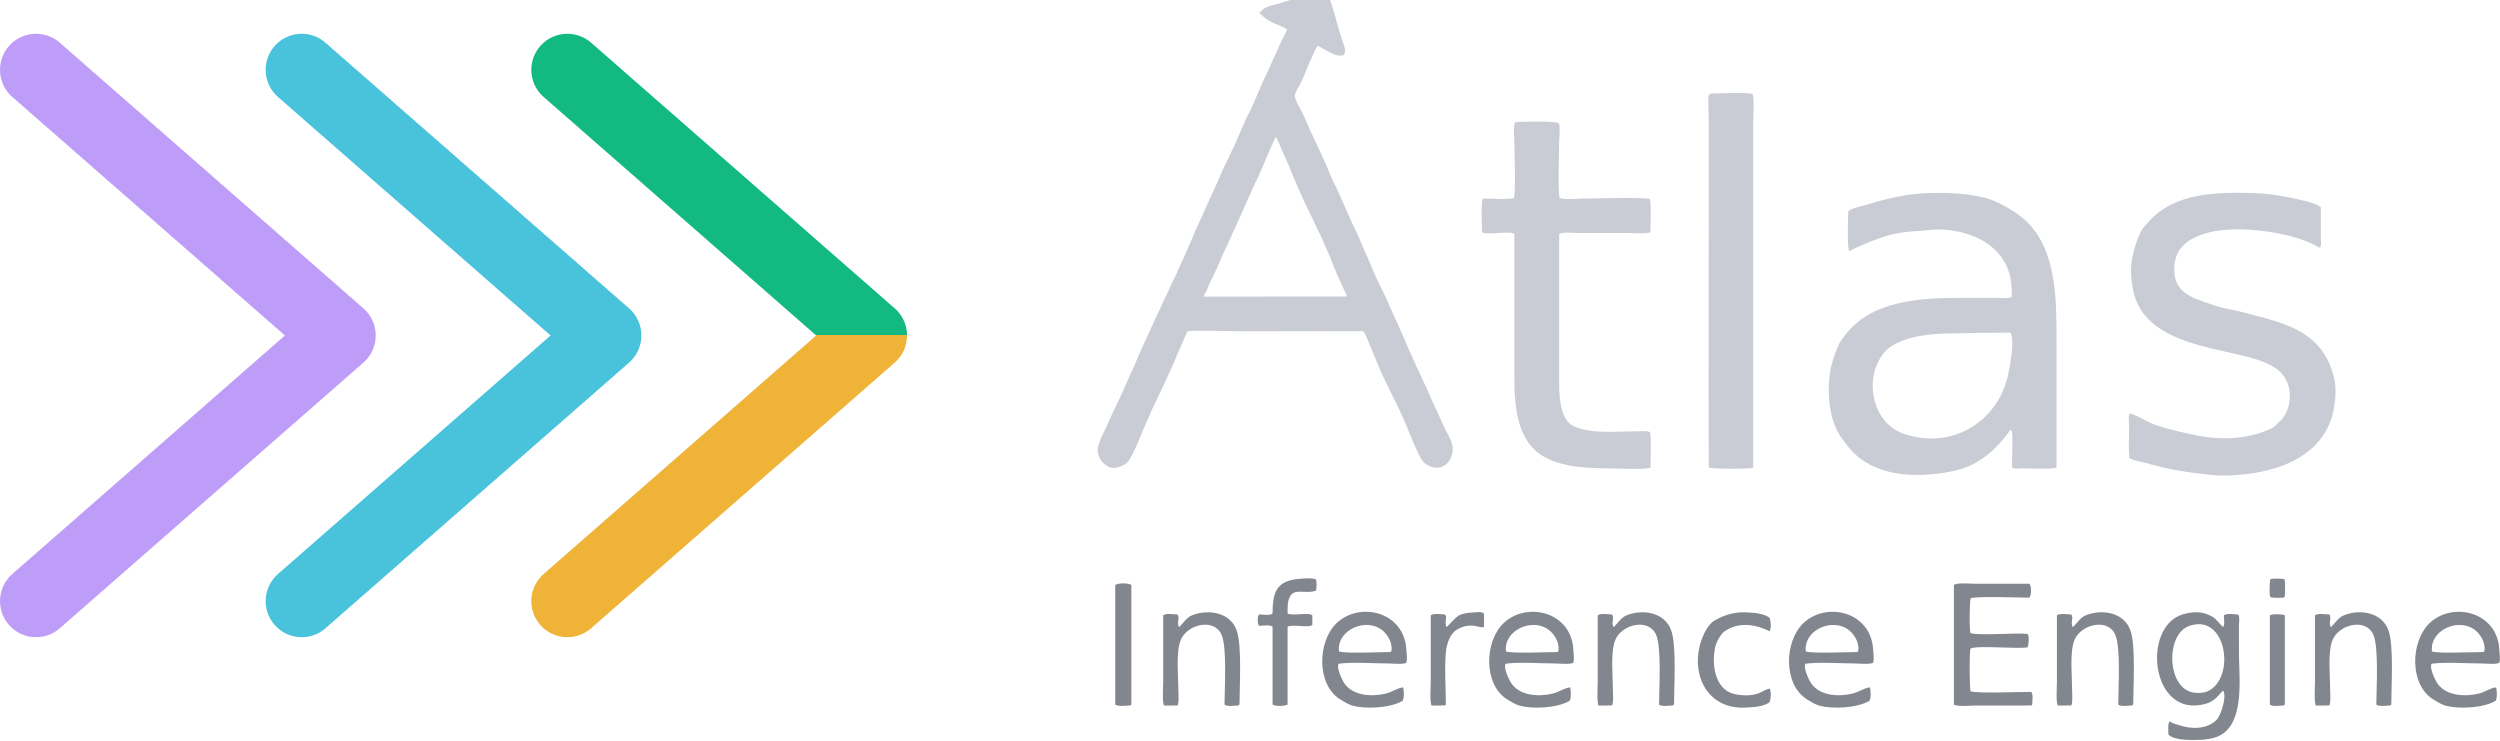
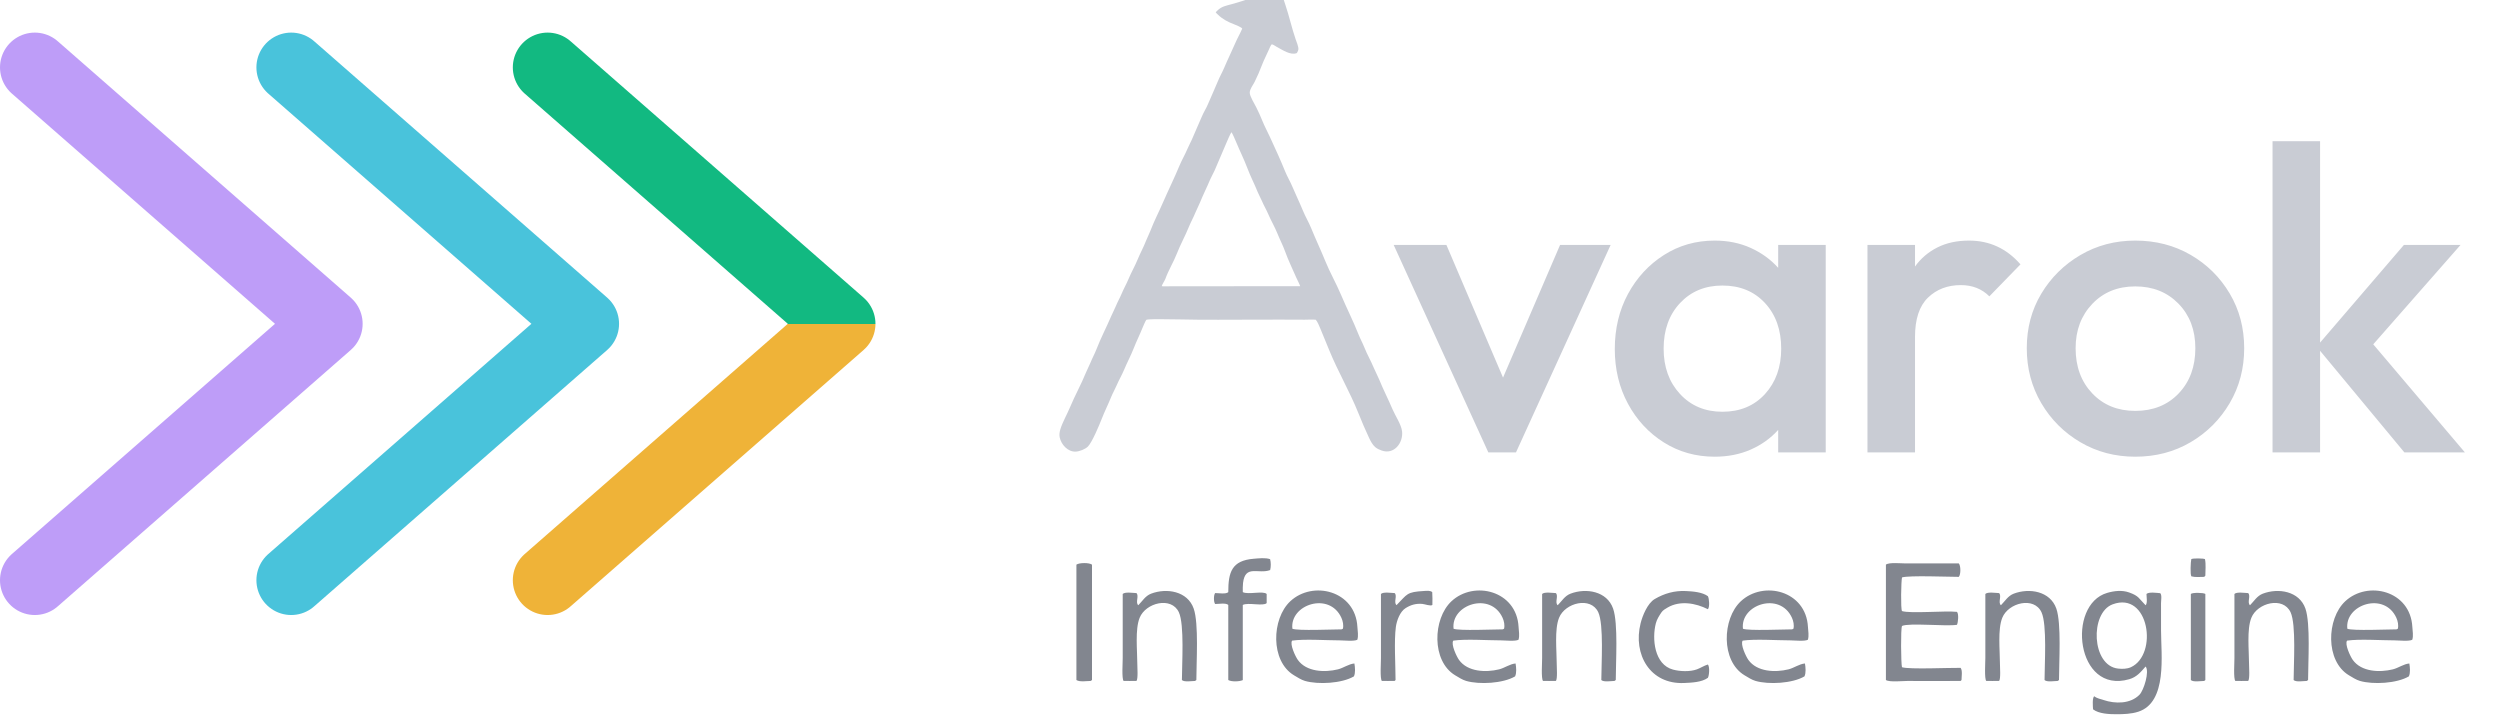
- <svg xmlns="http://www.w3.org/2000/svg" viewBox="0 0 1317.5 390" width="1317.5" height="390" role="img" aria-label="Atlas Inference Engine">
+ <svg xmlns="http://www.w3.org/2000/svg" viewBox="0 0 1365.00 390.00" width="1365.00" height="390.00" role="img" aria-label="Avarok Inference Engine">
  <defs>
    <linearGradient id="g2" x1="0" y1="0" x2="0" y2="1">
      <stop offset="0.5" stop-color="#12B981" />
      <stop offset="0.5" stop-color="#EFB338" />
    </linearGradient>
  </defs>
  <g transform="translate(0 17.8) scale(0.5)">
    <g fill="none" stroke-width="76" stroke-linecap="round" stroke-linejoin="round">
      <path d="M38 38L358 318L38 598" stroke="#BE9DF8" />
      <path d="M318 38L638 318L318 598" stroke="#49C3DB" />
      <path d="M598 38L918 318L598 598" stroke="url(#g2)" />
    </g>
  </g>
  <path d="M718.38 174.57C716.41 174.39 714.35 174.56 712.38 174.56C707.88 174.54 703.37 174.53 698.88 174.51C683.88 174.46 668.87 174.68 653.88 174.56C647.42 174.51 640.96 174.29 634.5 174.29C632.96 174.29 627.03 174.19 625.9 174.62C625.6 174.83 624.14 178.21 623.92 178.75C622.4 182.58 620.53 186.28 619.03 190.12C617.45 194.17 615.37 198 613.71 202C612.52 204.86 610.91 207.53 609.7 210.38C608.79 212.53 607.58 214.57 606.7 216.75C605.05 220.82 603.07 224.77 601.47 228.88C600.2 232.14 596.27 241.55 594 243.81C592.53 245.28 589.44 246.47 587.38 246.58C583.06 246.82 579.39 242.73 578.58 238.75C578.29 237.3 578.54 235.77 578.95 234.38C580 230.83 582.78 225.86 584.28 222.25C586.94 215.86 590.38 209.79 592.95 203.38C593.7 201.51 594.71 199.75 595.46 197.88C596.4 195.5 597.67 193.26 598.59 190.88C600.98 184.67 604.1 178.74 606.72 172.62C607.49 170.82 608.46 169.07 609.2 167.25C610.17 164.87 611.47 162.63 612.46 160.25C613.59 157.54 615.09 154.97 616.21 152.25C617.7 148.64 619.71 145.24 621.17 141.62C622.55 138.24 624.36 135.03 625.67 131.62C626.43 129.68 627.42 127.83 628.17 125.88C630.13 120.71 632.71 115.81 634.9 110.75C637.84 103.96 641.14 97.33 643.97 90.5C645.25 87.39 647 84.48 648.3 81.38C649.16 79.3 650.32 77.34 651.17 75.25C652.75 71.34 654.62 67.54 656.22 63.62C657.17 61.3 658.58 59.19 659.54 56.88C661.28 52.68 663.26 48.58 664.95 44.38C665.97 41.86 667.36 39.49 668.41 37C670.36 32.37 672.6 27.87 674.59 23.25C675.7 20.68 677.16 18.23 678.25 15.62C677.95 14.91 674.67 13.59 673.88 13.29C670.56 12.06 667.39 10.4 664.86 7.88C664.51 7.52 664.04 7.18 663.78 6.75C664 6.36 664.44 6.04 664.75 5.72C666.89 3.52 669.65 3.06 672.5 2.28C678.24 0.72 683.82 -1.33 689.5 -3.09C692.71 -4.09 695.89 -5.3 699.25 -4.4C699.81 -3.84 701.47 1.64 701.85 2.75C703.93 8.88 705.29 15.25 707.4 21.38C707.88 22.75 709.03 25.5 708.93 26.88C708.89 27.51 708.63 27.96 708.33 28.5C708.27 28.62 708.14 28.96 708 29.01C704.55 30.31 700.2 27.21 697.25 25.68C696.59 25.34 695.05 24.19 694.38 24.19C693.88 24.52 693.06 26.52 692.8 27.12C691.59 29.93 690.13 32.63 689.04 35.5C687.86 38.62 686.5 41.77 685.01 44.75C684.12 46.53 682.39 48.54 682.36 50.62C682.34 52.54 685.02 56.77 685.93 58.62C687.11 61 688.23 63.42 689.21 65.88C690.42 68.9 692 71.79 693.36 74.75C696.23 80.99 699.12 87.25 701.7 93.62C702.86 96.49 704.49 99.15 705.67 102C707.47 106.32 709.57 110.53 711.34 114.88C712.69 118.2 714.57 121.3 715.92 124.62C718.35 130.63 721.16 136.49 723.59 142.5C726.12 148.76 729.54 154.66 732.16 160.88C735.22 168.14 738.82 175.17 741.71 182.5C742.69 184.96 743.98 187.29 744.96 189.75C746.45 193.5 748.51 197.02 750.05 200.75C750.96 202.95 752.15 205.04 753.05 207.25C755.28 212.74 758.02 218.04 760.33 223.5C761.83 227.04 765.16 231.84 765.54 235.62C766.18 241.92 761.06 248.41 754.38 245.98C753.06 245.5 751.95 245.04 750.88 244.13C749.42 242.9 748.32 240.8 747.53 239.12C745.41 234.63 743.5 230.11 741.65 225.5C736.95 213.77 730.48 202.83 725.72 191.12C724.11 187.16 722.43 183.22 720.84 179.25C720.37 178.08 719.25 175.41 718.38 174.57ZM709.88 156.25C709.97 156.01 707.99 152.12 707.73 151.5C705.72 146.81 703.41 142.19 701.7 137.38C700.49 134 698.8 130.82 697.47 127.5C696.01 123.86 693.98 120.48 692.45 116.88C691.4 114.41 689.99 112.1 688.95 109.62C688.28 108.02 687.36 106.5 686.71 104.88C684.96 100.49 682.74 96.3 681.09 91.88C679.28 87.03 676.92 82.4 674.96 77.62C674.65 76.85 672.8 72.53 672.38 72.19C671.88 72.65 669.92 77.32 669.52 78.25C667.43 83.22 665.31 88.18 663.16 93.12C662.42 94.81 661.41 96.41 660.7 98.12C658.96 102.33 656.86 106.4 655.17 110.62C654.42 112.49 653.42 114.26 652.67 116.12C651.63 118.72 650.22 121.16 649.18 123.75C647.17 128.75 644.51 133.48 642.55 138.5C640.72 143.19 637.99 147.51 636.3 152.25C635.96 153.2 634.36 155.57 634.31 156.25C634.66 156.47 639.11 156.29 639.88 156.29C644.79 156.29 649.71 156.29 654.62 156.3C673.04 156.33 691.46 156.29 709.88 156.25Z" fill="#C9CCD4" />
-   <path d="M923.5 246.72C920.1 247 902.67 247.38 900.5 246.3C900.31 197.3 900.5 148.3 900.5 99.3C900.5 86.97 900.5 74.63 900.5 62.3C900.5 60.53 900.02 51.26 900.5 50.3C900.71 49.88 901.16 49.63 901.49 49.3C907.98 49.27 917.34 48.45 923.5 49.46C924.7 51.87 923.92 62.02 923.92 65.3C923.92 78.63 923.92 91.97 923.92 105.3C923.92 152.3 923.92 199.3 923.92 246.3C923.78 246.44 923.64 246.58 923.5 246.72ZM869.5 246.61C864.05 247.66 852.58 246.8 846.5 246.8C834.42 246.8 817.64 245.81 808.5 236.84C798.75 227.27 798.07 211.15 798.07 198.3C798.07 173.3 798.07 148.3 798.07 123.3C795.87 121.36 782.95 124.22 780.99 122.3C780.99 119.51 780.4 106.07 781.5 104.63C783.91 104.63 796.74 105.3 797.88 104.3C798.9 98.86 798.07 81.92 798.07 75.3C798.07 72.53 797.34 66.74 798.5 64.44C801.62 64 819.63 63.73 821.5 64.95C822.37 66.68 821.68 73.07 821.68 75.3C821.68 80.88 820.86 100.28 821.95 104.3C823.83 105.43 831.91 104.63 834.5 104.63C840.74 104.63 865.31 103.82 869.5 104.89C870.27 105.91 869.81 119.91 869.81 122.3C868.76 123.35 860.42 122.8 858.5 122.8C849.83 122.8 841.17 122.8 832.5 122.8C829.91 122.8 823.69 122.08 821.68 123.3C821.68 148.3 821.68 173.3 821.68 198.3C821.68 205.87 821.19 220.89 829.5 224.66C838.77 228.88 852.45 227.3 862.5 227.3C864.73 227.3 867.41 226.88 869.5 227.68C870.42 229.51 869.81 243.23 869.81 246.3C869.7 246.4 869.6 246.5 869.5 246.61ZM1060.27 156.3C1060.27 151.98 1060.02 147.43 1058.69 143.3C1053.46 127.12 1035.38 120.45 1019.5 120.98C1017.16 121.06 1014.84 121.48 1012.5 121.61C1006.94 121.9 1000.88 122.41 995.5 123.96C988.15 126.08 981.37 128.96 974.5 132.3C973.39 130.05 973.87 114.72 974.07 111.3C975.67 109.7 982.09 108.39 984.5 107.66C994.5 104.59 1004.95 102.14 1015.5 101.77C1025.45 101.43 1034.75 101.72 1044.5 103.85C1050.78 105.22 1056.16 108.25 1061.5 111.6C1084.32 125.92 1083.75 156.6 1083.8 180.3C1083.82 191.97 1083.8 203.63 1083.8 215.3C1083.8 225.63 1083.8 235.97 1083.8 246.3C1082.62 247.48 1068.13 246.8 1065.5 246.8C1064.14 246.8 1061.31 247.34 1060.27 246.3C1060.27 243.6 1060.86 228.67 1060.25 227.3C1060.11 226.98 1059.75 226.81 1059.5 226.57C1054.38 233.56 1049.05 239.36 1041.5 243.72C1036.71 246.48 1030.93 248.1 1025.5 248.99C1007.96 251.85 987.11 250.94 974.75 236.3C971.18 232.06 967.95 227.67 966.22 222.3C964.12 215.8 963.55 209.13 963.82 202.3C964.11 194.66 966.1 188.1 969.18 181.3C969.85 179.84 970.98 178.6 971.91 177.3C985.72 157.98 1012.87 156.96 1034.5 156.96C1040.83 156.96 1047.17 156.96 1053.5 156.96C1055.49 156.96 1058.75 157.61 1060.27 156.3ZM1122.12 241.3C1121.69 235.69 1122.05 229.93 1122.05 224.3C1122.05 222.66 1121.39 219.03 1122.5 217.83C1127.03 219.18 1131.02 222.16 1135.5 223.75C1142.74 226.31 1148.15 227.4 1155.5 229.02C1169.63 232.15 1184.44 231.82 1197.5 225.55C1198.62 225.02 1199.54 223.76 1200.5 222.98C1207.77 217.1 1208.92 204.54 1202.87 197.3C1197.47 190.84 1186.34 188.46 1178.5 186.63C1157.89 181.81 1128.62 177.32 1124.04 152.3C1123.09 147.1 1122.61 141.51 1123.63 136.3C1124.62 131.29 1125.87 126.88 1128.11 122.3C1129.19 120.09 1131.17 118.09 1132.82 116.3C1146.57 101.34 1168.68 101.24 1187.5 101.74C1196.38 101.97 1204.91 103.59 1213.5 105.61C1216.01 106.2 1221.38 107.42 1223.08 109.3C1223.08 114.63 1223.09 119.97 1223.08 125.3C1223.08 126.67 1223.65 129.69 1222.5 130.61C1208.86 122.16 1178.9 118.37 1163.5 122.65C1153.35 125.47 1145.64 130.56 1145.81 142.3C1145.99 154.18 1155.05 156.86 1164.5 160.13C1167.79 161.27 1171.06 162.26 1174.5 162.91C1180.88 164.12 1187.25 165.87 1193.5 167.59C1211.39 172.51 1224.83 178.99 1229.87 198.3C1231.19 203.37 1230.95 209.2 1230.15 214.3C1225.77 242.07 1196.86 250.29 1172.5 250.62C1166.55 250.7 1160.38 249.73 1154.5 248.99C1146.23 247.95 1138.5 246.09 1130.5 243.92C1128.61 243.41 1123.37 242.54 1122.12 241.3ZM1059.5 175.3C1047.82 175.3 1036.18 175.49 1024.5 175.8C1014.67 176.06 999.06 178 992.54 186.3C982.05 199.65 986.59 223.01 1003.5 228.71C1027.99 236.96 1052.17 223.07 1058.11 198.3C1059.16 193.93 1061.99 178.53 1059.5 175.3Z" fill="#C9CCD4" />
+   <path d="M812.628 247.0 760.944 133.72H789.736L820.652 206.172L851.804 133.72H879.416L827.732 247.0Z M936.192 249.36Q920.852 249.36 908.462 241.572Q896.072 233.784 888.874 220.45Q881.676 207.116 881.676 190.596Q881.676 173.84 888.874 160.506Q896.072 147.172 908.462 139.266Q920.852 131.36 936.192 131.36Q947.048 131.36 955.898 135.372Q964.748 139.384 970.884 146.228V133.72H996.844V247.0H970.884V234.728Q964.748 241.572 955.898 245.466Q947.048 249.36 936.192 249.36ZM940.44 224.816Q954.836 224.816 963.686 215.14Q972.536 205.464 972.536 190.36Q972.536 175.02 963.686 165.462Q954.836 155.904 940.44 155.904Q926.28 155.904 917.312 165.462Q908.344 175.02 908.344 190.36Q908.344 205.464 917.312 215.14Q926.28 224.816 940.44 224.816Z M1019.636 247.0V133.72H1045.596V145.52Q1050.316 138.912 1057.75 135.136Q1065.184 131.36 1075.096 131.36Q1091.852 131.36 1103.18 144.34L1086.188 161.804Q1080.052 155.668 1070.612 155.668Q1059.756 155.668 1052.676 162.512Q1045.596 169.356 1045.596 183.988V247.0Z M1165.856 249.36Q1149.336 249.36 1135.884 241.454Q1122.432 233.548 1114.526 220.096Q1106.62 206.644 1106.62 190.124Q1106.62 173.604 1114.526 160.388Q1122.432 147.172 1135.884 139.266Q1149.336 131.36 1165.856 131.36Q1182.612 131.36 1196.064 139.148Q1209.516 146.936 1217.422 160.27Q1225.328 173.604 1225.328 190.124Q1225.328 206.644 1217.422 220.096Q1209.516 233.548 1196.064 241.454Q1182.612 249.36 1165.856 249.36ZM1165.856 224.344Q1180.488 224.344 1189.574 214.786Q1198.66 205.228 1198.66 190.124Q1198.66 175.256 1189.456 165.816Q1180.252 156.376 1165.856 156.376Q1151.46 156.376 1142.374 165.934Q1133.288 175.492 1133.288 190.124Q1133.288 205.228 1142.374 214.786Q1151.46 224.344 1165.856 224.344Z M1240.804 247.0V77.08H1266.764V187.056L1312.548 133.72H1343.464L1295.792 188.0L1345.824 247.0H1312.784L1266.764 191.54V247.0Z" fill="#C9CCD4" />
  <path d="M678.5 371.36C676.63 372.18 672.41 372.33 670.64 371.3C670.64 357.63 670.64 343.97 670.64 330.3C669.38 329.04 665.18 329.81 663.5 329.79C662.59 328.88 662.59 324.72 663.5 323.81C665.18 323.79 669.38 324.56 670.64 323.3C670.64 312.48 672.47 306.06 684.5 305.08C687.21 304.86 690.9 304.41 693.48 305.3C693.96 307.11 693.96 309.44 693.5 311.26C687.04 313.66 679.92 308.08 678.7 318.3C678.5 319.96 678.56 321.63 678.56 323.3C681.41 324.82 689.75 322.45 691.6 324.3C691.6 325.97 691.6 327.63 691.6 329.3C689.75 331.15 681.41 328.78 678.56 330.3C678.56 343.97 678.56 357.63 678.56 371.3C678.54 371.32 678.52 371.34 678.5 371.36ZM1203.5 314.97C1201.23 314.97 1198.69 315.29 1196.5 314.69C1195.76 313.71 1196.11 306.71 1196.44 305.3C1197.01 304.73 1203.32 304.82 1203.92 305.3C1204.51 308.15 1204.12 311.39 1204.12 314.3C1203.92 314.52 1203.71 314.75 1203.5 314.97ZM595.5 371.8C593.27 371.8 589.59 372.5 587.72 371.3C587.72 350.3 587.72 329.3 587.72 308.3C589.2 307.19 594.78 307.13 596.23 308.3C596.23 329.3 596.23 350.3 596.23 371.3C595.99 371.47 595.74 371.63 595.5 371.8ZM1070.5 371.79C1060.84 371.9 1051.16 371.8 1041.5 371.8C1038.83 371.8 1031.72 372.57 1029.71 371.3C1029.71 350.3 1029.71 329.3 1029.71 308.3C1031.33 306.93 1038.09 307.63 1040.5 307.63C1050.17 307.63 1059.83 307.63 1069.5 307.63C1070.64 308.85 1070.64 313.75 1069.5 314.97C1063.82 314.97 1042.4 314.08 1038.5 315.27C1038.01 317.17 1037.71 332.6 1038.5 333.65C1043.22 335.11 1061.77 333.37 1068.5 334.07C1069.59 335.16 1069.13 339.89 1068.5 341.15C1062.32 342.1 1042.38 339.97 1038.5 341.77C1037.74 343.29 1037.93 362.06 1038.47 364.3C1042.44 365.59 1064.54 364.54 1070.5 364.65C1071.62 366.14 1070.99 369.44 1070.99 371.3C1070.83 371.46 1070.66 371.63 1070.5 371.79ZM652.5 371.8C650.81 371.8 646.58 372.56 645.32 371.3C645.32 362.89 646.76 340.98 643.66 334.3C639.58 325.52 625.54 329.11 622.25 337.3C619.67 343.68 620.97 355.23 620.97 362.3C620.97 364.07 621.48 370.79 620.5 371.77C618.17 371.84 615.83 371.8 613.5 371.8C612.41 370.71 613 361.42 613 359.3C613 347.63 613 335.97 613 324.3C614.26 323.04 618.7 323.78 620.5 323.83C622.07 325.4 619.77 328.9 621.5 330.46C623.75 328.21 625.33 325.35 628.5 324.14C636.98 320.91 648.42 322.73 651.76 332.3C654.59 340.39 653.21 361.77 653.21 371.3C652.97 371.47 652.74 371.63 652.5 371.8ZM741.11 349.3C739.32 350.28 733.76 349.64 731.5 349.64C724.18 349.64 712.27 348.79 705.5 349.78C704.1 351.72 707.3 358.47 708.61 360.3C713.31 366.88 723.27 367.25 730.5 365.47C733.49 364.73 736.48 362.49 739.5 362.26C739.86 364.32 740.15 367.38 739.24 369.3C732.68 373.17 719.73 373.88 712.5 371.78C710.5 371.2 708.28 369.77 706.5 368.7C693.55 360.92 694.28 337.85 704.49 328.3C716.77 316.8 740.09 322.48 741.14 342.3C741.26 344.6 741.79 347.06 741.11 349.3ZM761.5 371.77C759.17 371.84 756.83 371.8 754.5 371.8C753.41 370.71 754 361.42 754 359.3C754 347.63 754 335.97 754 324.3C755.26 323.04 759.7 323.78 761.5 323.83C763.06 325.39 760.77 328.85 762.5 330.4C768.51 324.38 767.79 323.23 777.5 322.68C778.9 322.6 780.91 322.32 782 323.3C782.18 325.62 782.11 327.98 782.08 330.3C781.16 331.11 777.88 329.82 776.5 329.72C773.09 329.46 770.35 330.23 767.5 332C764.36 333.95 762.62 338.85 762.14 342.3C761.1 349.94 761.97 363.09 761.97 371.3C761.81 371.46 761.66 371.61 761.5 371.77ZM829.11 349.3C827.32 350.28 821.76 349.64 819.5 349.64C812.18 349.64 800.27 348.79 793.5 349.78C792.1 351.72 795.3 358.47 796.61 360.3C801.31 366.88 811.27 367.25 818.5 365.47C821.49 364.73 824.48 362.49 827.5 362.26C827.86 364.32 828.15 367.38 827.24 369.3C820.68 373.17 807.73 373.88 800.5 371.78C798.5 371.2 796.28 369.77 794.5 368.7C781.55 360.92 782.28 337.85 792.49 328.3C804.77 316.8 828.09 322.48 829.14 342.3C829.26 344.6 829.79 347.06 829.11 349.3ZM881.5 371.8C879.81 371.8 875.58 372.56 874.32 371.3C874.32 362.89 875.76 340.98 872.66 334.3C868.58 325.52 854.54 329.11 851.25 337.3C848.67 343.68 849.97 355.23 849.97 362.3C849.97 364.07 850.48 370.79 849.5 371.77C847.17 371.84 844.83 371.8 842.5 371.8C841.41 370.71 842 361.42 842 359.3C842 347.63 842 335.97 842 324.3C843.26 323.04 847.7 323.78 849.5 323.83C851.07 325.4 848.77 328.9 850.5 330.46C852.75 328.21 854.33 325.35 857.5 324.14C865.98 320.91 877.42 322.73 880.76 332.3C883.59 340.39 882.21 361.77 882.21 371.3C881.97 371.47 881.74 371.63 881.5 371.8ZM932.5 325.51C933.23 326.75 933.59 331.53 932.5 332.63C925.81 329.25 917.28 327.76 910.5 331.72C909.4 332.36 907.93 333.19 907.19 334.3C905.94 336.17 904.68 338.1 904.1 340.3C901.9 348.73 903.22 362.89 913.5 365.61C917.35 366.63 922.74 366.84 926.5 365.47C928.54 364.73 930.39 363.44 932.5 362.82C933.57 363.97 933.27 368.77 932.5 370.09C929.15 372.55 923.49 372.74 919.5 372.92C900.94 373.74 891.5 357.3 895.77 340.3C896.8 336.19 899.54 329.38 903.5 327.06C908.76 323.98 914.33 322.41 920.5 322.71C924.19 322.89 929.41 323.25 932.5 325.51ZM987.11 349.3C985.32 350.28 979.76 349.64 977.5 349.64C970.18 349.64 958.27 348.79 951.5 349.78C950.1 351.72 953.3 358.47 954.61 360.3C959.31 366.88 969.27 367.25 976.5 365.47C979.49 364.73 982.48 362.49 985.5 362.26C985.86 364.32 986.15 367.38 985.24 369.3C978.68 373.17 965.73 373.88 958.5 371.78C956.5 371.2 954.28 369.77 952.5 368.7C939.55 360.92 940.28 337.85 950.49 328.3C962.77 316.8 986.09 322.48 987.14 342.3C987.26 344.6 987.79 347.06 987.11 349.3ZM1123.5 371.8C1121.81 371.8 1117.58 372.56 1116.32 371.3C1116.32 362.89 1117.76 340.98 1114.66 334.3C1110.58 325.52 1096.54 329.11 1093.25 337.3C1090.67 343.68 1091.97 355.23 1091.97 362.3C1091.97 364.07 1092.48 370.79 1091.5 371.77C1089.17 371.84 1086.83 371.8 1084.5 371.8C1083.41 370.71 1084 361.42 1084 359.3C1084 347.63 1084 335.97 1084 324.3C1085.26 323.04 1089.7 323.78 1091.5 323.83C1093.07 325.4 1090.77 328.9 1092.5 330.46C1094.75 328.21 1096.33 325.35 1099.5 324.14C1107.98 320.91 1119.42 322.73 1122.76 332.3C1125.59 340.39 1124.21 361.77 1124.21 371.3C1123.97 371.47 1123.74 371.63 1123.5 371.8ZM1142.81 387.3C1142.71 385.98 1142.28 380.72 1143.5 380.17C1144.92 381.35 1146.83 381.63 1148.5 382.2C1154.88 384.36 1163.2 384.41 1168.18 379.3C1170.52 376.9 1173.76 366.51 1171.5 363.92C1168.78 367.03 1166.66 369.68 1162.5 370.87C1133.49 379.21 1128.29 330.17 1150.5 323.72C1154.35 322.6 1158.64 322.1 1162.5 323.48C1167.95 325.41 1167.78 326.77 1171.5 330.48C1172.63 329.35 1171.98 325.8 1171.98 324.3C1173.27 323.06 1177.71 323.74 1179.5 323.88C1180.49 324.87 1179.92 327.9 1179.92 329.3C1179.92 334.3 1179.93 339.3 1179.93 344.3C1179.93 357.38 1183.54 383.41 1167.5 388.6C1163.71 389.83 1159.46 389.97 1155.5 389.97C1151.66 389.97 1145.96 389.74 1142.81 387.3ZM1259.5 371.8C1257.81 371.8 1253.58 372.56 1252.32 371.3C1252.32 362.89 1253.76 340.98 1250.66 334.3C1246.58 325.52 1232.54 329.11 1229.25 337.3C1226.67 343.68 1227.97 355.23 1227.97 362.3C1227.97 364.07 1228.48 370.79 1227.5 371.77C1225.17 371.84 1222.83 371.8 1220.5 371.8C1219.41 370.71 1220 361.42 1220 359.3C1220 347.63 1220 335.97 1220 324.3C1221.26 323.04 1225.7 323.78 1227.5 323.83C1229.07 325.4 1226.77 328.9 1228.5 330.46C1230.75 328.21 1232.33 325.35 1235.5 324.14C1243.98 320.91 1255.42 322.73 1258.76 332.3C1261.59 340.39 1260.21 361.77 1260.21 371.3C1259.97 371.47 1259.74 371.63 1259.5 371.8ZM1317.11 349.3C1315.32 350.28 1309.76 349.64 1307.5 349.64C1300.18 349.64 1288.27 348.79 1281.5 349.78C1280.1 351.72 1283.3 358.47 1284.61 360.3C1289.31 366.88 1299.27 367.25 1306.5 365.47C1309.49 364.73 1312.48 362.49 1315.5 362.26C1315.86 364.32 1316.15 367.38 1315.24 369.3C1308.68 373.17 1295.73 373.88 1288.5 371.78C1286.5 371.2 1284.28 369.77 1282.5 368.7C1269.55 360.92 1270.28 337.85 1280.49 328.3C1292.77 316.8 1316.09 322.48 1317.14 342.3C1317.26 344.6 1317.79 347.06 1317.11 349.3ZM1203.5 371.8C1201.78 371.8 1197.47 372.56 1196.2 371.3C1196.2 355.63 1196.2 339.97 1196.2 324.3C1197.07 323.44 1203.21 323.57 1204.12 324.3C1204.12 339.97 1204.12 355.63 1204.12 371.3C1203.92 371.47 1203.71 371.63 1203.5 371.8ZM1163.47 364.3C1178.51 357.34 1173.4 322.58 1153.5 329.96C1140.97 334.6 1141.94 363.51 1156.5 365.05C1158.85 365.3 1161.27 365.26 1163.47 364.3ZM733.21 343.3C733.7 341.41 733.2 339.05 732.4 337.3C725.79 322.82 704.08 330.13 705.65 343.3C708.7 344.5 727.81 343.63 732.5 343.63C732.74 343.52 732.97 343.41 733.21 343.3ZM821.21 343.3C821.7 341.41 821.2 339.05 820.4 337.3C813.79 322.82 792.08 330.13 793.65 343.3C796.7 344.5 815.81 343.63 820.5 343.63C820.74 343.52 820.97 343.41 821.21 343.3ZM979.21 343.3C979.7 341.41 979.2 339.05 978.4 337.3C971.79 322.82 950.08 330.13 951.65 343.3C954.7 344.5 973.81 343.63 978.5 343.63C978.74 343.52 978.97 343.41 979.21 343.3ZM1309.21 343.3C1309.7 341.41 1309.2 339.05 1308.4 337.3C1301.79 322.82 1280.08 330.13 1281.65 343.3C1284.7 344.5 1303.81 343.63 1308.5 343.63C1308.74 343.52 1308.97 343.41 1309.21 343.3Z" fill="#82868F" />
</svg>
